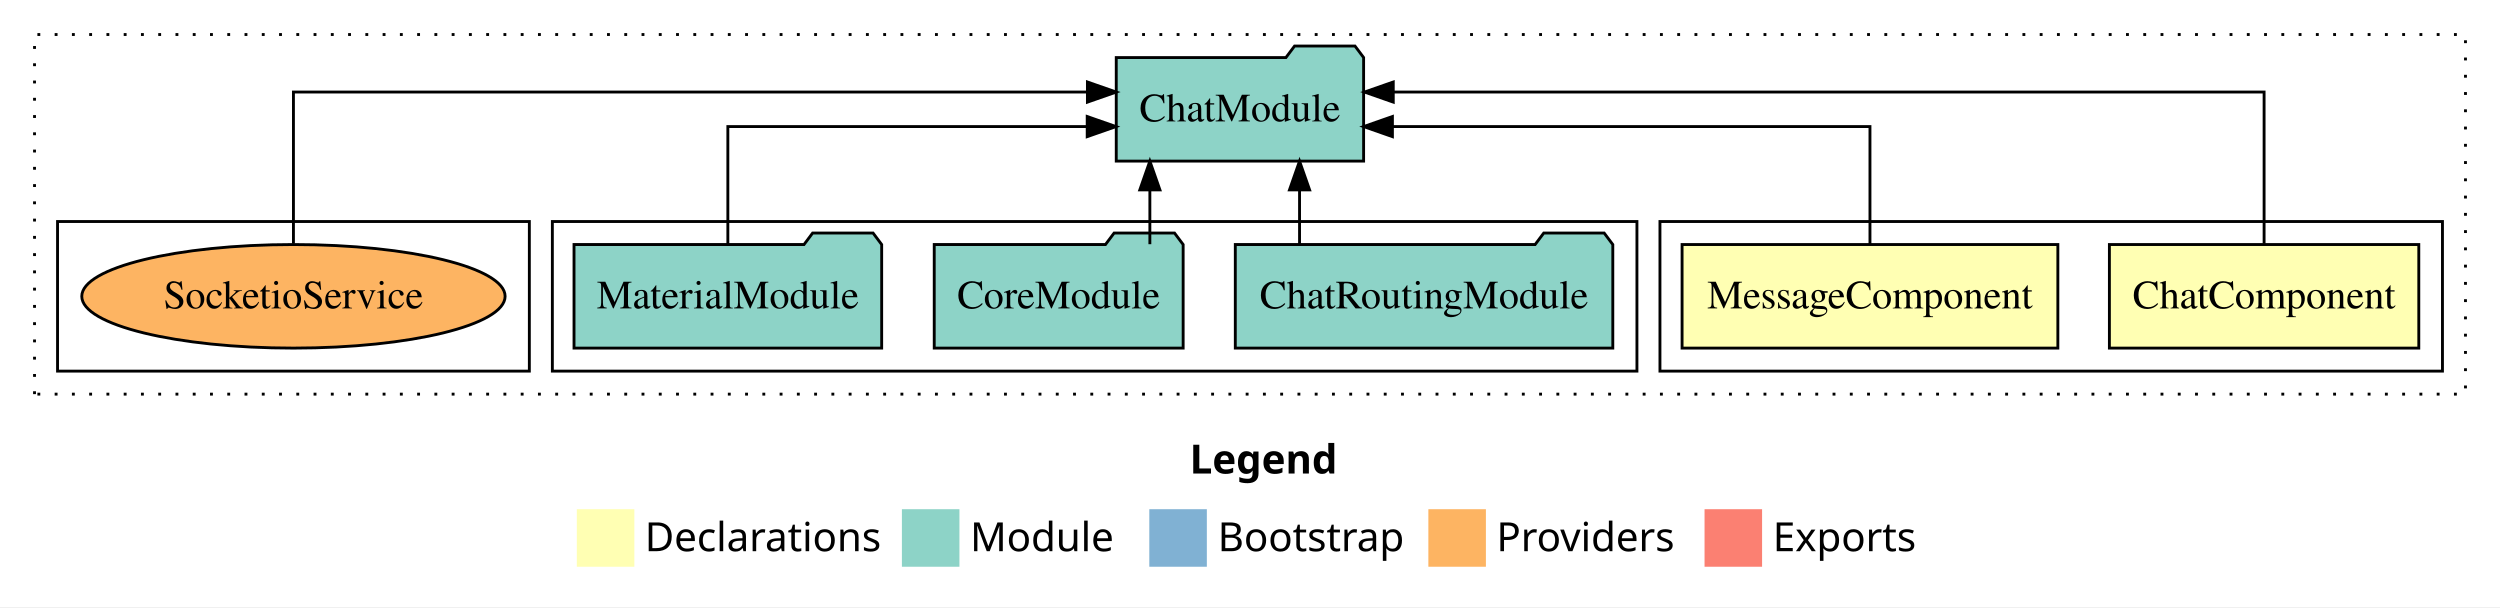
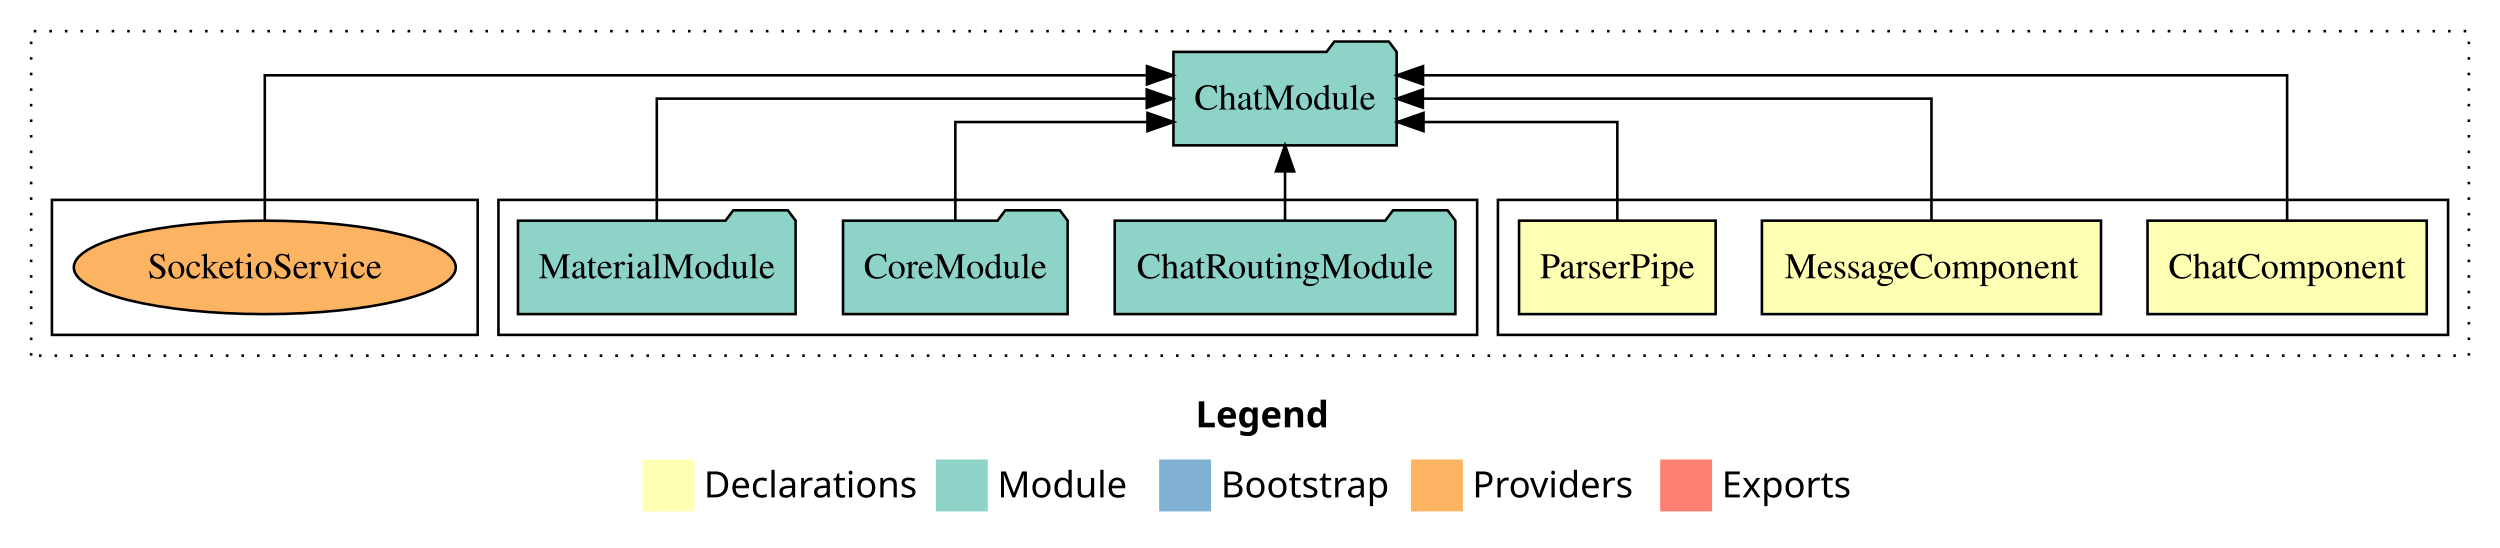
- <svg xmlns="http://www.w3.org/2000/svg" width="869pt" height="211pt" viewBox="0.00 0.00 869.00 211.00">
+ <svg xmlns="http://www.w3.org/2000/svg" width="963pt" height="211pt" viewBox="0.00 0.00 963.00 211.00">
  <g id="graph0" class="graph" transform="scale(1 1) rotate(0) translate(4 207)">
-     <polygon fill="#ffffff" stroke="transparent" points="-4,4 -4,-207 865,-207 865,4 -4,4" />
-     <text text-anchor="start" x="409.509" y="-42.4" font-family="sans-serif" font-weight="bold" font-size="14.00" fill="#000000">Legend</text>
-     <polygon fill="#ffffb3" stroke="transparent" points="196.5,-10 196.5,-30 216.5,-30 216.5,-10 196.5,-10" />
-     <text text-anchor="start" x="220.129" y="-15.4" font-family="sans-serif" font-size="14.00" fill="#000000">  Declarations</text>
-     <polygon fill="#8dd3c7" stroke="transparent" points="309.5,-10 309.5,-30 329.5,-30 329.5,-10 309.5,-10" />
-     <text text-anchor="start" x="333.225" y="-15.4" font-family="sans-serif" font-size="14.00" fill="#000000">  Module</text>
-     <polygon fill="#80b1d3" stroke="transparent" points="395.5,-10 395.5,-30 415.5,-30 415.5,-10 395.5,-10" />
-     <text text-anchor="start" x="419.281" y="-15.4" font-family="sans-serif" font-size="14.00" fill="#000000">  Bootstrap</text>
-     <polygon fill="#fdb462" stroke="transparent" points="492.5,-10 492.5,-30 512.5,-30 512.5,-10 492.5,-10" />
-     <text text-anchor="start" x="516.173" y="-15.4" font-family="sans-serif" font-size="14.00" fill="#000000">  Providers</text>
-     <polygon fill="#fb8072" stroke="transparent" points="588.5,-10 588.5,-30 608.5,-30 608.5,-10 588.5,-10" />
-     <text text-anchor="start" x="612.226" y="-15.4" font-family="sans-serif" font-size="14.00" fill="#000000">  Exports</text>
+     <polygon fill="#ffffff" stroke="transparent" points="-4,4 -4,-207 959,-207 959,4 -4,4" />
+     <text text-anchor="start" x="456.509" y="-42.4" font-family="sans-serif" font-weight="bold" font-size="14.00" fill="#000000">Legend</text>
+     <polygon fill="#ffffb3" stroke="transparent" points="243.5,-10 243.5,-30 263.5,-30 263.5,-10 243.5,-10" />
+     <text text-anchor="start" x="267.129" y="-15.4" font-family="sans-serif" font-size="14.00" fill="#000000">  Declarations</text>
+     <polygon fill="#8dd3c7" stroke="transparent" points="356.5,-10 356.5,-30 376.5,-30 376.5,-10 356.5,-10" />
+     <text text-anchor="start" x="380.225" y="-15.4" font-family="sans-serif" font-size="14.00" fill="#000000">  Module</text>
+     <polygon fill="#80b1d3" stroke="transparent" points="442.5,-10 442.5,-30 462.5,-30 462.5,-10 442.5,-10" />
+     <text text-anchor="start" x="466.281" y="-15.4" font-family="sans-serif" font-size="14.00" fill="#000000">  Bootstrap</text>
+     <polygon fill="#fdb462" stroke="transparent" points="539.5,-10 539.5,-30 559.5,-30 559.5,-10 539.5,-10" />
+     <text text-anchor="start" x="563.173" y="-15.4" font-family="sans-serif" font-size="14.00" fill="#000000">  Providers</text>
+     <polygon fill="#fb8072" stroke="transparent" points="635.5,-10 635.5,-30 655.5,-30 655.5,-10 635.5,-10" />
+     <text text-anchor="start" x="659.226" y="-15.4" font-family="sans-serif" font-size="14.00" fill="#000000">  Exports</text>
    <g id="clust1" class="cluster">
-       <polygon fill="none" stroke="#000000" stroke-dasharray="1,5" points="8,-70 8,-195 853,-195 853,-70 8,-70" />
+       <polygon fill="none" stroke="#000000" stroke-dasharray="1,5" points="8,-70 8,-195 947,-195 947,-70 8,-70" />
    </g>
    <g id="clust2" class="cluster">
-       <polygon fill="none" stroke="#000000" points="573,-78 573,-130 845,-130 845,-78 573,-78" />
+       <polygon fill="none" stroke="#000000" points="573,-78 573,-130 939,-130 939,-78 573,-78" />
    </g>
-     <g id="clust5" class="cluster">
+     <g id="clust6" class="cluster">
      <polygon fill="none" stroke="#000000" points="188,-78 188,-130 565,-130 565,-78 188,-78" />
    </g>
-     <g id="clust8" class="cluster">
+     <g id="clust9" class="cluster">
      <polygon fill="none" stroke="#000000" points="16,-78 16,-130 180,-130 180,-78 16,-78" />
    </g>
    <g id="node1" class="node">
-       <polygon fill="#ffffb3" stroke="#000000" points="836.774,-122 729.226,-122 729.226,-86 836.774,-86 836.774,-122" />
-       <text text-anchor="middle" x="783" y="-99.8" font-family="Times,serif" font-size="14.00" fill="#000000">ChatComponent</text>
+       <polygon fill="#ffffb3" stroke="#000000" points="930.774,-122 823.226,-122 823.226,-86 930.774,-86 930.774,-122" />
+       <text text-anchor="middle" x="877" y="-99.8" font-family="Times,serif" font-size="14.00" fill="#000000">ChatComponent</text>
+     </g>
+     <g id="node4" class="node">
+       <polygon fill="#8dd3c7" stroke="#000000" points="533.992,-187 530.992,-191 509.992,-191 506.992,-187 448.008,-187 448.008,-151 533.992,-151 533.992,-187" />
+       <text text-anchor="middle" x="491" y="-164.8" font-family="Times,serif" font-size="14.00" fill="#000000">ChatModule</text>
+     </g>
+     <g id="edge1" class="edge">
+       <path fill="none" stroke="#000000" d="M877,-122.292C877,-144.206 877,-178 877,-178 877,-178 544.155,-178 544.155,-178" />
+       <polygon fill="#000000" stroke="#000000" points="544.156,-174.5 534.155,-178 544.155,-181.5 544.156,-174.5" />
+     </g>
+     <g id="node2" class="node">
+       <polygon fill="#ffffb3" stroke="#000000" points="805.31,-122 674.69,-122 674.69,-86 805.31,-86 805.31,-122" />
+       <text text-anchor="middle" x="740" y="-99.8" font-family="Times,serif" font-size="14.00" fill="#000000">MessageComponent</text>
+     </g>
+     <g id="edge2" class="edge">
+       <path fill="none" stroke="#000000" d="M740,-122.106C740,-141.339 740,-169 740,-169 740,-169 544.088,-169 544.088,-169" />
+       <polygon fill="#000000" stroke="#000000" points="544.088,-165.5 534.088,-169 544.088,-172.5 544.088,-165.5" />
    </g>
    <g id="node3" class="node">
-       <polygon fill="#8dd3c7" stroke="#000000" points="469.992,-187 466.992,-191 445.992,-191 442.992,-187 384.008,-187 384.008,-151 469.992,-151 469.992,-187" />
-       <text text-anchor="middle" x="427" y="-164.8" font-family="Times,serif" font-size="14.00" fill="#000000">ChatModule</text>
+       <polygon fill="#ffffb3" stroke="#000000" points="656.865,-122 581.135,-122 581.135,-86 656.865,-86 656.865,-122" />
+       <text text-anchor="middle" x="619" y="-99.8" font-family="Times,serif" font-size="14.00" fill="#000000">ParserPipe</text>
    </g>
-     <g id="edge1" class="edge">
-       <path fill="none" stroke="#000000" d="M783,-122.284C783,-143.321 783,-175 783,-175 783,-175 480.297,-175 480.297,-175" />
-       <polygon fill="#000000" stroke="#000000" points="480.297,-171.5 470.297,-175 480.297,-178.5 480.297,-171.5" />
+     <g id="edge3" class="edge">
+       <path fill="none" stroke="#000000" d="M619,-122.027C619,-138.398 619,-160 619,-160 619,-160 544.335,-160 544.335,-160" />
+       <polygon fill="#000000" stroke="#000000" points="544.335,-156.5 534.335,-160 544.335,-163.5 544.335,-156.5" />
    </g>
-     <g id="node2" class="node">
-       <polygon fill="#ffffb3" stroke="#000000" points="711.31,-122 580.69,-122 580.69,-86 711.31,-86 711.31,-122" />
-       <text text-anchor="middle" x="646" y="-99.8" font-family="Times,serif" font-size="14.00" fill="#000000">MessageComponent</text>
-     </g>
-     <g id="edge2" class="edge">
-       <path fill="none" stroke="#000000" d="M646,-122.022C646,-139.373 646,-163 646,-163 646,-163 480.006,-163 480.006,-163" />
-       <polygon fill="#000000" stroke="#000000" points="480.006,-159.5 470.006,-163 480.006,-166.5 480.006,-159.5" />
-     </g>
-     <g id="node4" class="node">
+     <g id="node5" class="node">
      <polygon fill="#8dd3c7" stroke="#000000" points="556.609,-122 553.609,-126 532.609,-126 529.609,-122 425.391,-122 425.391,-86 556.609,-86 556.609,-122" />
      <text text-anchor="middle" x="491" y="-99.8" font-family="Times,serif" font-size="14.00" fill="#000000">ChatRoutingModule</text>
    </g>
-     <g id="edge3" class="edge">
-       <path fill="none" stroke="#000000" d="M447.721,-122.106C447.721,-122.106 447.721,-140.991 447.721,-140.991" />
-       <polygon fill="#000000" stroke="#000000" points="444.221,-140.991 447.721,-150.991 451.221,-140.991 444.221,-140.991" />
+     <g id="edge4" class="edge">
+       <path fill="none" stroke="#000000" d="M491,-122.106C491,-122.106 491,-140.991 491,-140.991" />
+       <polygon fill="#000000" stroke="#000000" points="487.5,-140.991 491,-150.991 494.5,-140.991 487.5,-140.991" />
    </g>
-     <g id="node5" class="node">
+     <g id="node6" class="node">
      <polygon fill="#8dd3c7" stroke="#000000" points="407.262,-122 404.262,-126 383.262,-126 380.262,-122 320.738,-122 320.738,-86 407.262,-86 407.262,-122" />
      <text text-anchor="middle" x="364" y="-99.8" font-family="Times,serif" font-size="14.00" fill="#000000">CoreModule</text>
    </g>
-     <g id="edge4" class="edge">
-       <path fill="none" stroke="#000000" d="M395.692,-122.106C395.692,-122.106 395.692,-140.991 395.692,-140.991" />
-       <polygon fill="#000000" stroke="#000000" points="392.193,-140.991 395.692,-150.991 399.193,-140.991 392.193,-140.991" />
+     <g id="edge5" class="edge">
+       <path fill="none" stroke="#000000" d="M364,-122.027C364,-138.398 364,-160 364,-160 364,-160 438.004,-160 438.004,-160" />
+       <polygon fill="#000000" stroke="#000000" points="438.004,-163.5 448.004,-160 438.004,-156.5 438.004,-163.5" />
    </g>
-     <g id="node6" class="node">
+     <g id="node7" class="node">
      <polygon fill="#8dd3c7" stroke="#000000" points="302.471,-122 299.471,-126 278.471,-126 275.471,-122 195.529,-122 195.529,-86 302.471,-86 302.471,-122" />
      <text text-anchor="middle" x="249" y="-99.8" font-family="Times,serif" font-size="14.00" fill="#000000">MaterialModule</text>
    </g>
-     <g id="edge5" class="edge">
-       <path fill="none" stroke="#000000" d="M249,-122.022C249,-139.373 249,-163 249,-163 249,-163 373.911,-163 373.911,-163" />
-       <polygon fill="#000000" stroke="#000000" points="373.911,-166.5 383.911,-163 373.911,-159.5 373.911,-166.5" />
+     <g id="edge6" class="edge">
+       <path fill="none" stroke="#000000" d="M249,-122.106C249,-141.339 249,-169 249,-169 249,-169 437.735,-169 437.735,-169" />
+       <polygon fill="#000000" stroke="#000000" points="437.735,-172.5 447.735,-169 437.735,-165.5 437.735,-172.5" />
    </g>
-     <g id="node7" class="node">
+     <g id="node8" class="node">
      <ellipse fill="#fdb462" stroke="#000000" cx="98" cy="-104" rx="73.573" ry="18" />
      <text text-anchor="middle" x="98" y="-99.8" font-family="Times,serif" font-size="14.00" fill="#000000">SocketioService</text>
    </g>
-     <g id="edge6" class="edge">
-       <path fill="none" stroke="#000000" d="M98,-122.284C98,-143.321 98,-175 98,-175 98,-175 373.989,-175 373.989,-175" />
-       <polygon fill="#000000" stroke="#000000" points="373.989,-178.5 383.989,-175 373.989,-171.5 373.989,-178.5" />
+     <g id="edge7" class="edge">
+       <path fill="none" stroke="#000000" d="M98,-122.292C98,-144.206 98,-178 98,-178 98,-178 437.818,-178 437.818,-178" />
+       <polygon fill="#000000" stroke="#000000" points="437.818,-181.5 447.818,-178 437.818,-174.5 437.818,-181.5" />
    </g>
  </g>
</svg>
